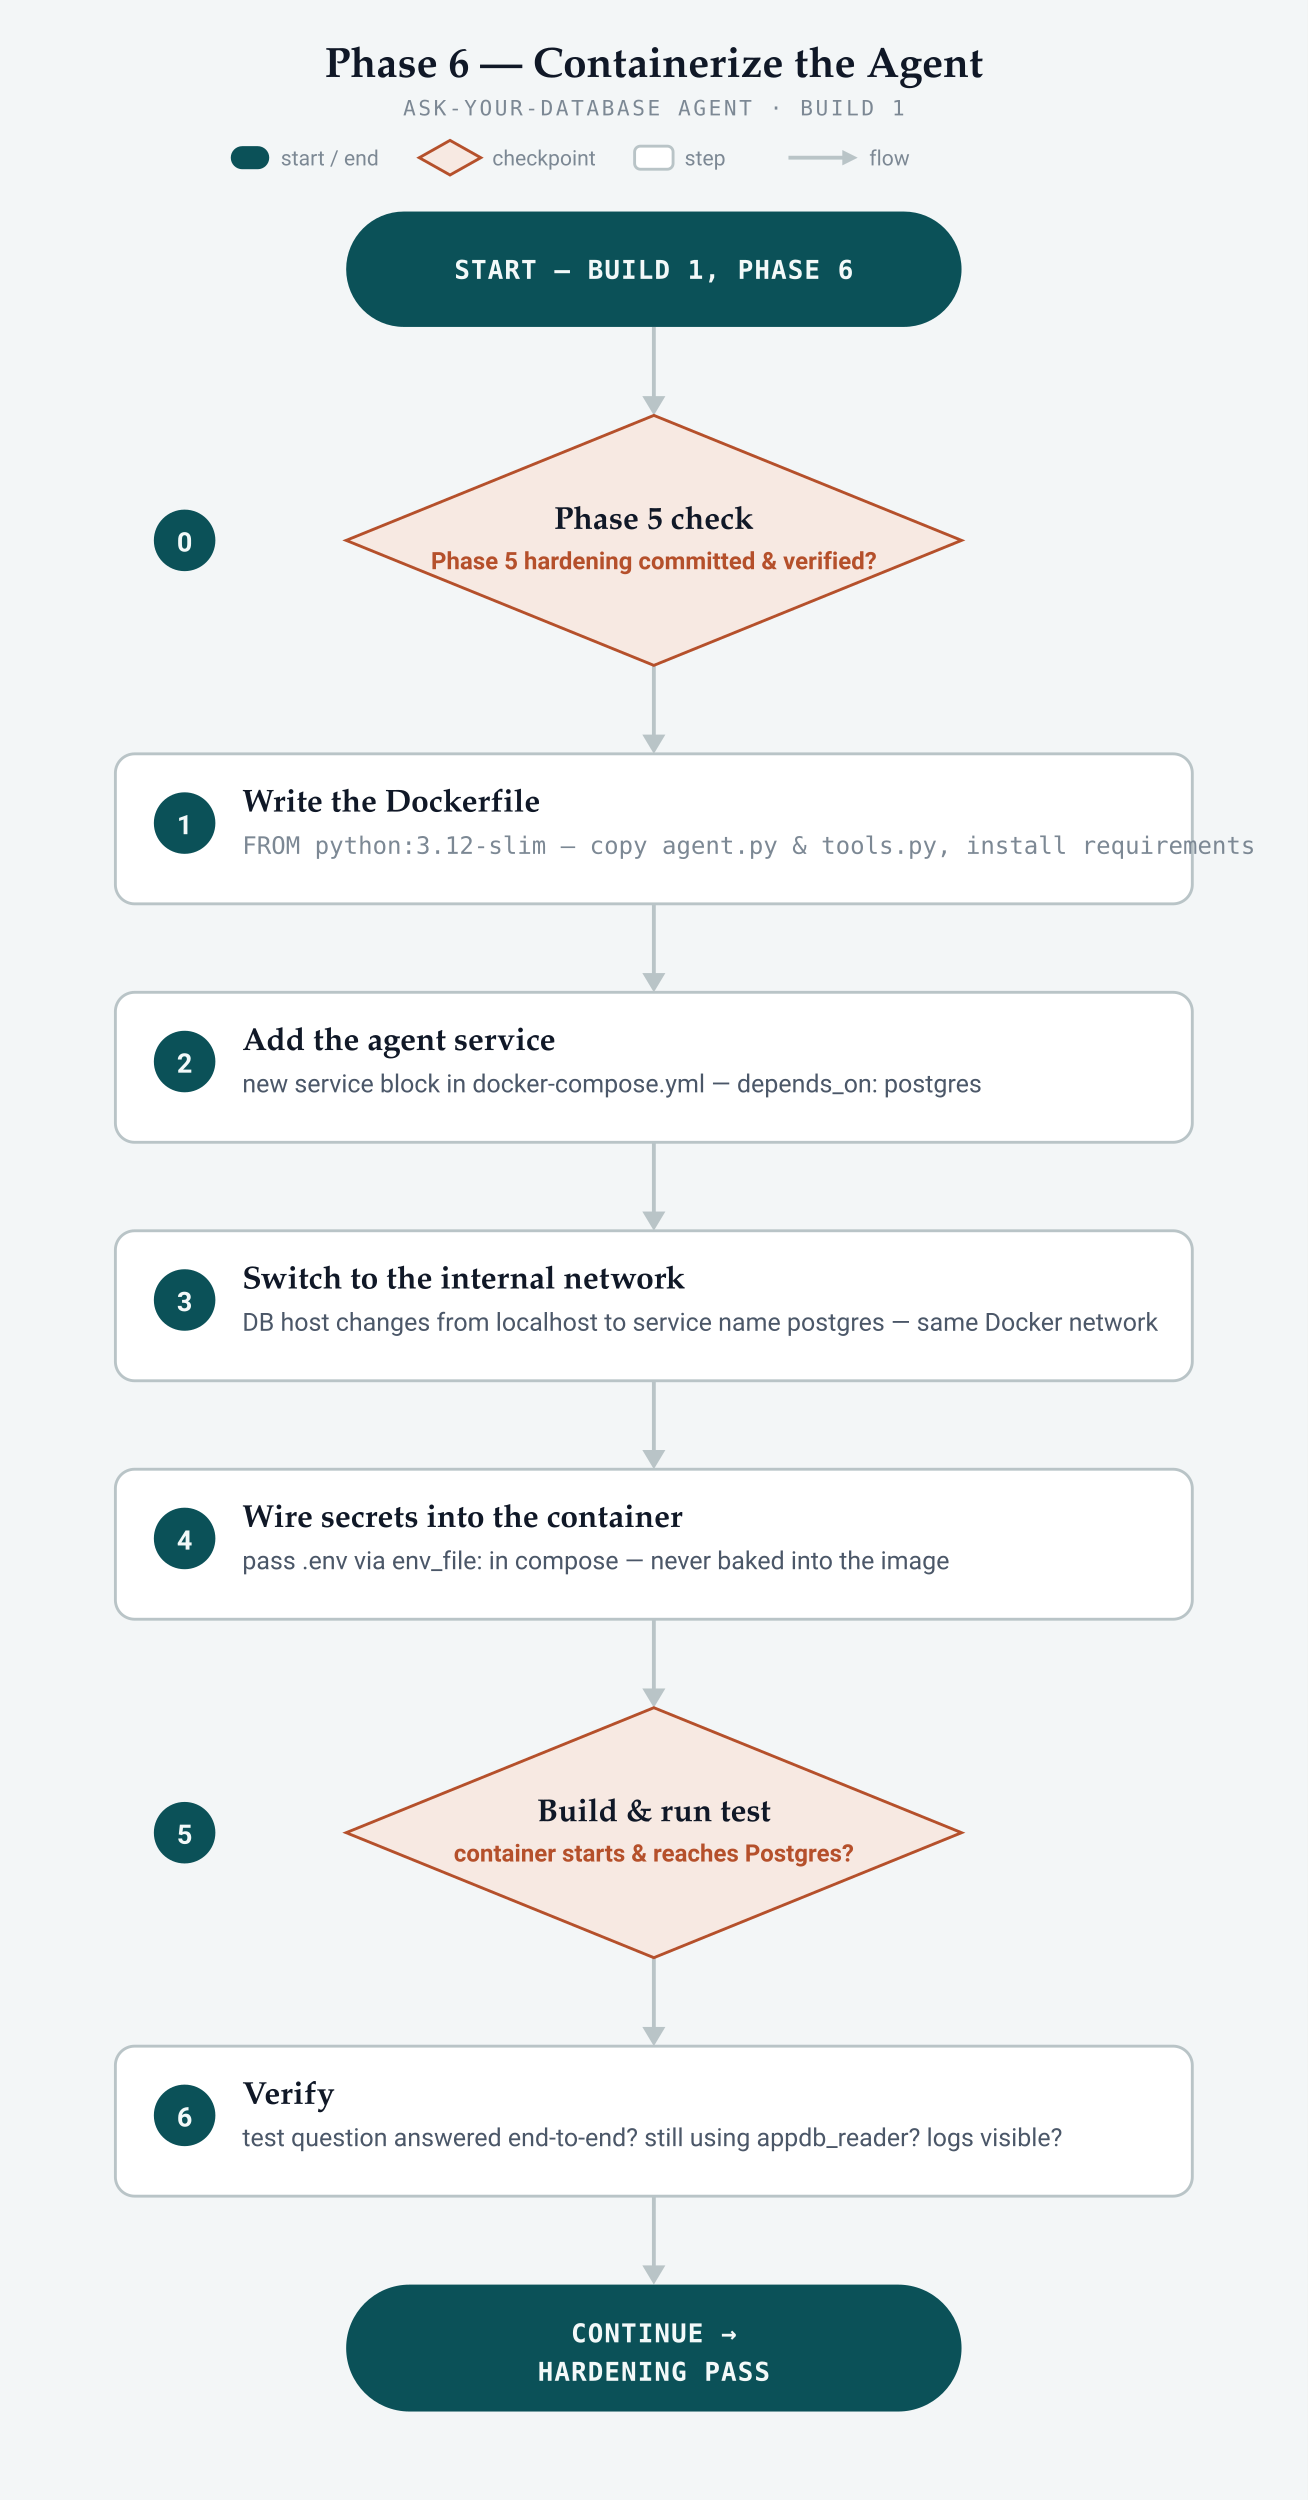
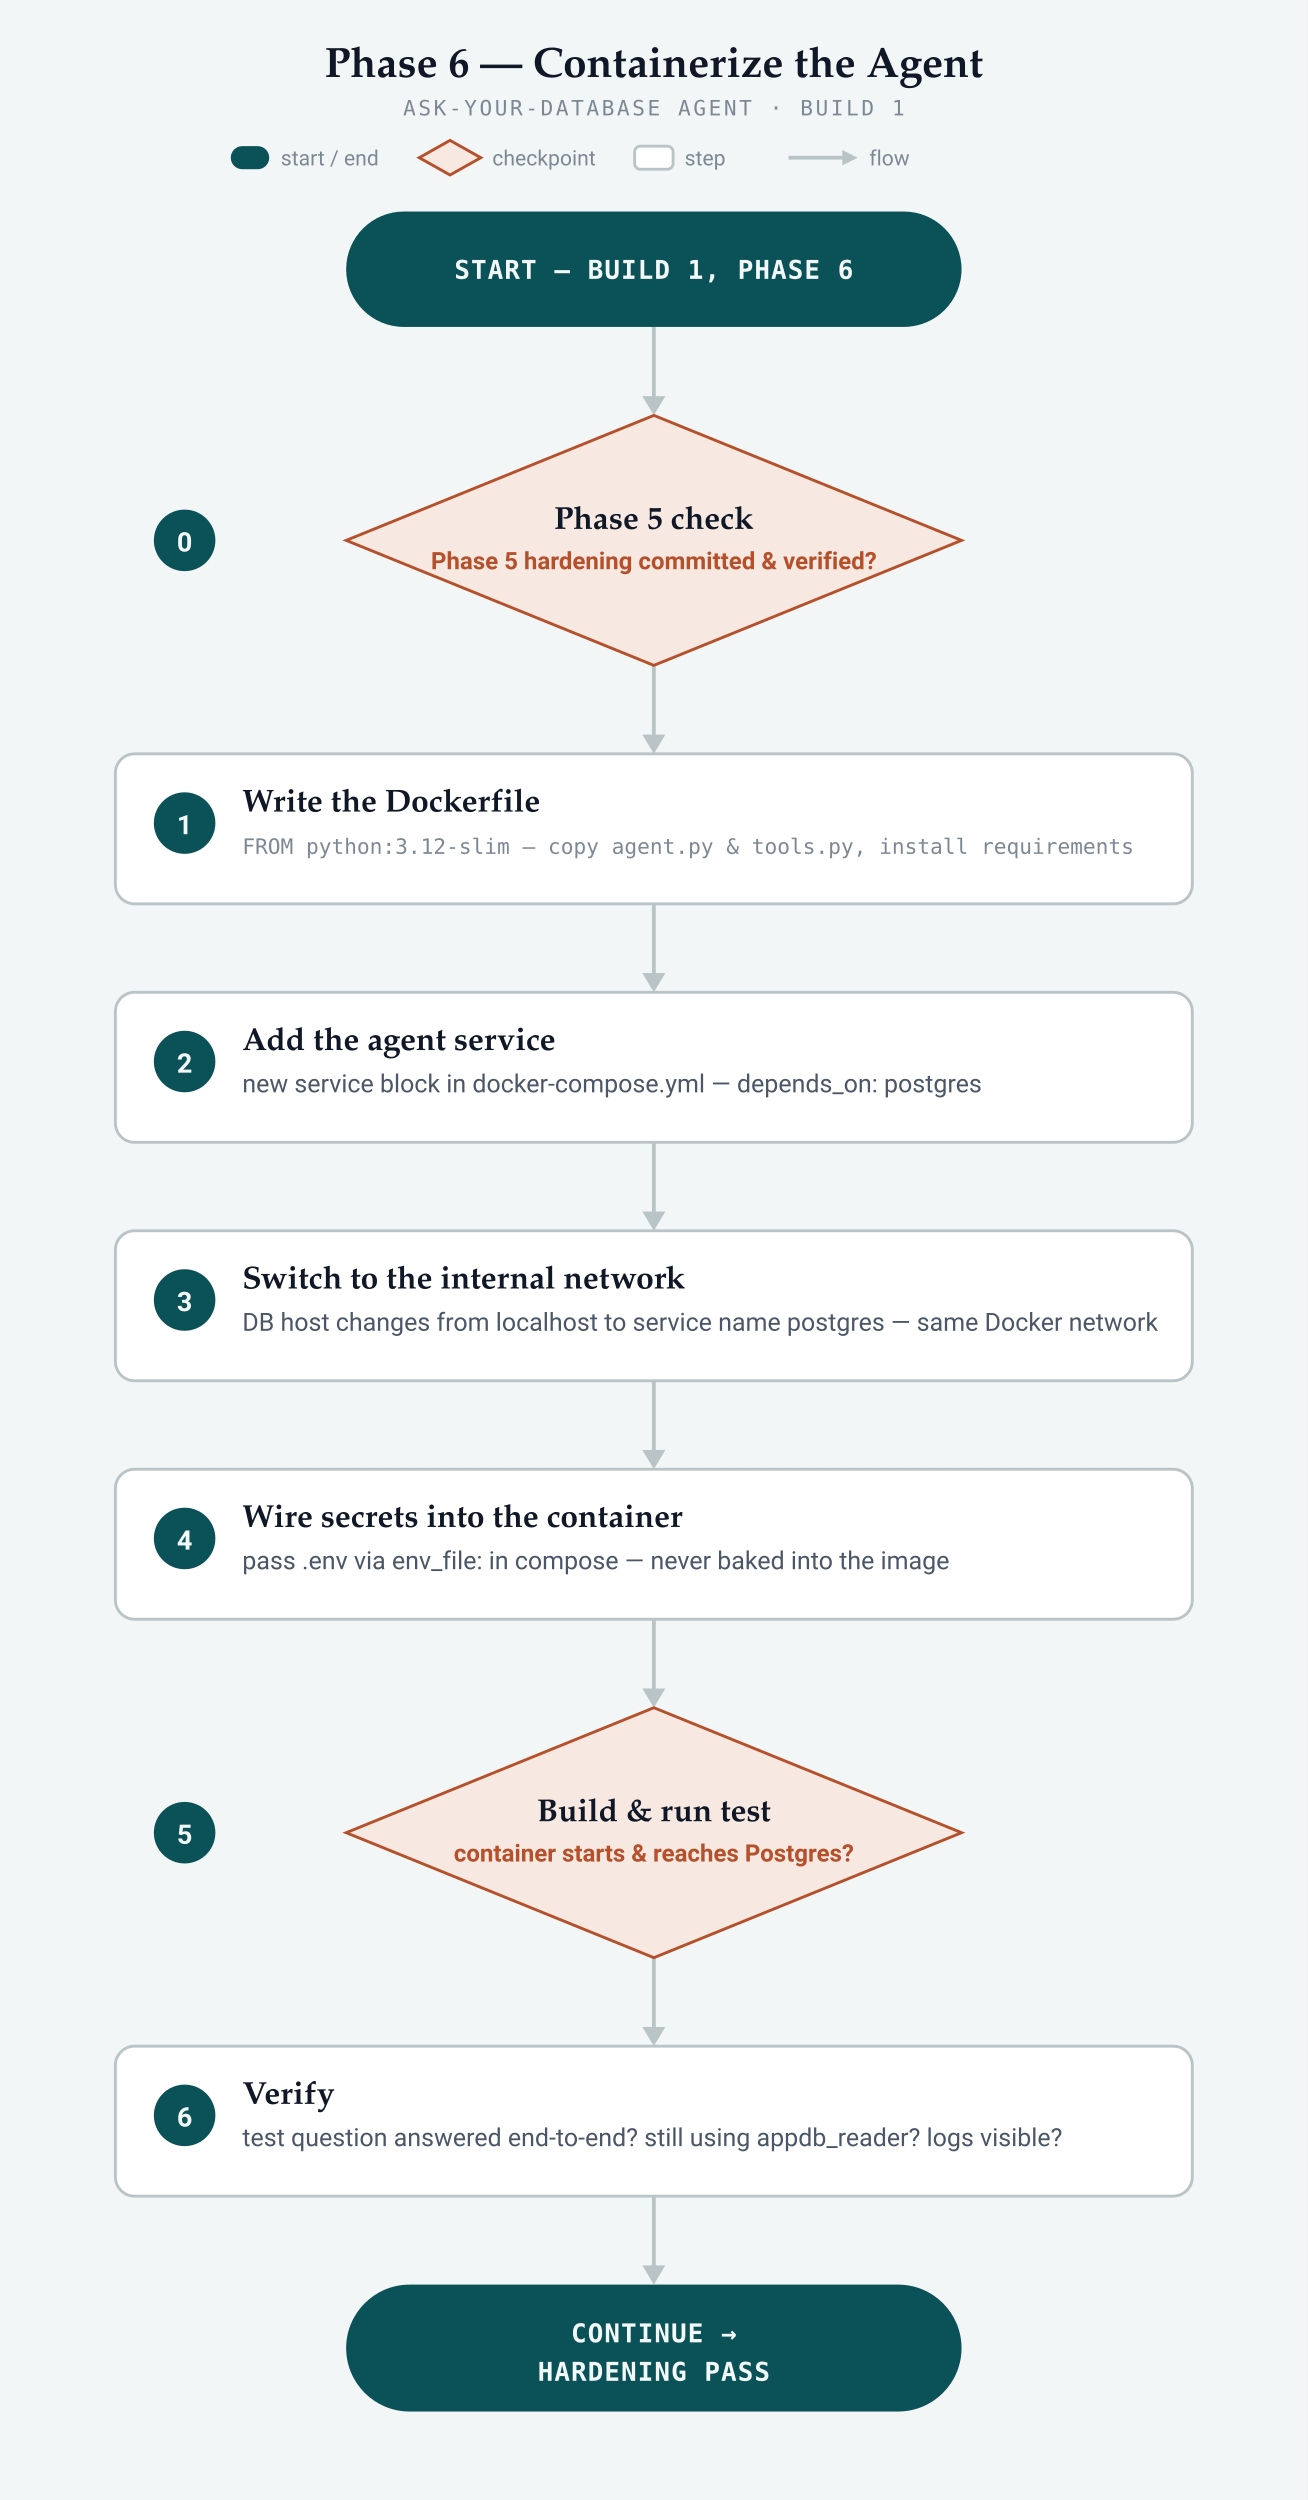
<svg xmlns="http://www.w3.org/2000/svg" viewBox="0 0 680 1300" width="680" height="1300" role="img" aria-labelledby="title desc">
  <style>
    text { font-family: -apple-system, BlinkMacSystemFont, "Segoe UI", Roboto, sans-serif; fill: #101827; }
    .heading    { font-family: "Iowan Old Style", "Palatino Linotype", Palatino, "Book Antiqua", Georgia, serif; font-size: 22px; font-weight: 600; }
    .subheading { font-family: "Cascadia Code", "SFMono-Regular", Consolas, monospace; font-size: 11px; fill: #7C8894; letter-spacing: 0.12em; }
    .step-label { font-family: "Iowan Old Style", "Palatino Linotype", Palatino, "Book Antiqua", Georgia, serif; font-size: 16.5px; font-weight: 600; }
    .step-desc  { font-size: 13px; fill: #4B5768; }
-     .step-mono  { font-family: "Cascadia Code", "SFMono-Regular", Consolas, monospace; font-size: 12.5px; fill: #7C8894; }
+     .step-mono  { font-family: "Cascadia Code", "SFMono-Regular", Consolas, monospace; font-size: 11px; fill: #7C8894; }
    .decision-title { font-family: "Iowan Old Style", "Palatino Linotype", Palatino, "Book Antiqua", Georgia, serif; font-size: 16.5px; font-weight: 600; text-anchor: middle; }
    .decision-q     { font-size: 12.5px; fill: #B5502B; text-anchor: middle; font-weight: 600; }
    .legend-text { font-size: 11px; fill: #7C8894; }
    .rect-node   { fill: #FFFFFF; stroke: #B9C4C7; stroke-width: 1.5; }
    .diamond-node{ fill: #F7E9E2; stroke: #B5502B; stroke-width: 1.5; }
    .pill-node   { fill: #0B5158; }
    .pill-text   { fill: #F3F9F9; font-family: "Cascadia Code", "SFMono-Regular", Consolas, monospace; font-size: 13.5px; font-weight: 700; text-anchor: middle; letter-spacing: 0.04em; }
    .badge       { fill: #0B5158; }
    .badge-text  { fill: #F3F9F9; font-size: 14px; font-weight: 700; text-anchor: middle; dominant-baseline: central; }
    .arrow-line  { stroke: #B9C4C7; stroke-width: 2; }
    .arrow-head  { fill: #B9C4C7; }
  </style>
  <rect x="0" y="0" width="680" height="1300" fill="#F3F6F7" />
  <text x="340" y="40" class="heading" text-anchor="middle">Phase 6 — Containerize the Agent</text>
  <text x="340" y="60" class="subheading" text-anchor="middle">ASK-YOUR-DATABASE AGENT · BUILD 1</text>
  <g>
    <rect x="120" y="76" width="20" height="12" rx="6" class="pill-node" />
    <text x="146" y="86" class="legend-text">start / end</text>
    <polygon points="234,73 250,82 234,91 218,82" class="diamond-node" />
    <text x="256" y="86" class="legend-text">checkpoint</text>
    <rect x="330" y="76" width="20" height="12" rx="3" class="rect-node" />
    <text x="356" y="86" class="legend-text">step</text>
    <line x1="410" y1="82" x2="440" y2="82" class="arrow-line" />
    <polygon points="446,82 438,78 438,86" class="arrow-head" />
    <text x="452" y="86" class="legend-text">flow</text>
  </g>
  <g>
    <line class="arrow-line" x1="340" y1="170" x2="340" y2="210" />
    <polygon class="arrow-head" points="340,216 334,206 346,206" />
    <line class="arrow-line" x1="340" y1="346" x2="340" y2="386" />
    <polygon class="arrow-head" points="340,392 334,382 346,382" />
    <line class="arrow-line" x1="340" y1="470" x2="340" y2="510" />
    <polygon class="arrow-head" points="340,516 334,506 346,506" />
    <line class="arrow-line" x1="340" y1="594" x2="340" y2="634" />
    <polygon class="arrow-head" points="340,640 334,630 346,630" />
    <line class="arrow-line" x1="340" y1="718" x2="340" y2="758" />
    <polygon class="arrow-head" points="340,764 334,754 346,754" />
    <line class="arrow-line" x1="340" y1="842" x2="340" y2="882" />
    <polygon class="arrow-head" points="340,888 334,878 346,878" />
    <line class="arrow-line" x1="340" y1="1018" x2="340" y2="1058" />
    <polygon class="arrow-head" points="340,1064 334,1054 346,1054" />
    <line class="arrow-line" x1="340" y1="1142" x2="340" y2="1182" />
    <polygon class="arrow-head" points="340,1188 334,1178 346,1178" />
  </g>
  <g>
    <rect class="pill-node" x="180" y="110" width="320" height="60" rx="30" />
    <text class="pill-text" x="340" y="145">START — BUILD 1, PHASE 6</text>
  </g>
  <g>
    <polygon class="diamond-node" points="340,216 500,281 340,346 180,281" />
    <circle class="badge" cx="96" cy="281" r="16" />
    <text class="badge-text" x="96" y="282">0</text>
    <text class="decision-title" x="340" y="275">Phase 5 check</text>
    <text class="decision-q" x="340" y="296">Phase 5 hardening committed &amp; verified?</text>
  </g>
  <g>
    <rect class="rect-node" x="60" y="392" width="560" height="78" rx="10" />
    <circle class="badge" cx="96" cy="428" r="16" />
    <text class="badge-text" x="96" y="429">1</text>
    <text class="step-label" x="126" y="422">Write the Dockerfile</text>
    <text class="step-mono" x="126" y="444">FROM python:3.12-slim — copy agent.py &amp; tools.py, install requirements</text>
  </g>
  <g>
    <rect class="rect-node" x="60" y="516" width="560" height="78" rx="10" />
    <circle class="badge" cx="96" cy="552" r="16" />
    <text class="badge-text" x="96" y="553">2</text>
    <text class="step-label" x="126" y="546">Add the agent service</text>
    <text class="step-desc" x="126" y="568">new service block in docker-compose.yml — depends_on: postgres</text>
  </g>
  <g>
    <rect class="rect-node" x="60" y="640" width="560" height="78" rx="10" />
    <circle class="badge" cx="96" cy="676" r="16" />
    <text class="badge-text" x="96" y="677">3</text>
    <text class="step-label" x="126" y="670">Switch to the internal network</text>
    <text class="step-desc" x="126" y="692">DB host changes from localhost to service name postgres — same Docker network</text>
  </g>
  <g>
    <rect class="rect-node" x="60" y="764" width="560" height="78" rx="10" />
    <circle class="badge" cx="96" cy="800" r="16" />
    <text class="badge-text" x="96" y="801">4</text>
    <text class="step-label" x="126" y="794">Wire secrets into the container</text>
    <text class="step-desc" x="126" y="816">pass .env via env_file: in compose — never baked into the image</text>
  </g>
  <g>
    <polygon class="diamond-node" points="340,888 500,953 340,1018 180,953" />
    <circle class="badge" cx="96" cy="953" r="16" />
    <text class="badge-text" x="96" y="954">5</text>
    <text class="decision-title" x="340" y="947">Build &amp; run test</text>
    <text class="decision-q" x="340" y="968">container starts &amp; reaches Postgres?</text>
  </g>
  <g>
    <rect class="rect-node" x="60" y="1064" width="560" height="78" rx="10" />
    <circle class="badge" cx="96" cy="1100" r="16" />
    <text class="badge-text" x="96" y="1101">6</text>
    <text class="step-label" x="126" y="1094">Verify</text>
    <text class="step-desc" x="126" y="1116">test question answered end-to-end? still using appdb_reader? logs visible?</text>
  </g>
  <g>
    <rect class="pill-node" x="180" y="1188" width="320" height="66" rx="33" />
    <text class="pill-text" x="340" y="1218">CONTINUE →</text>
    <text class="pill-text" x="340" y="1238">HARDENING PASS</text>
  </g>
</svg>
